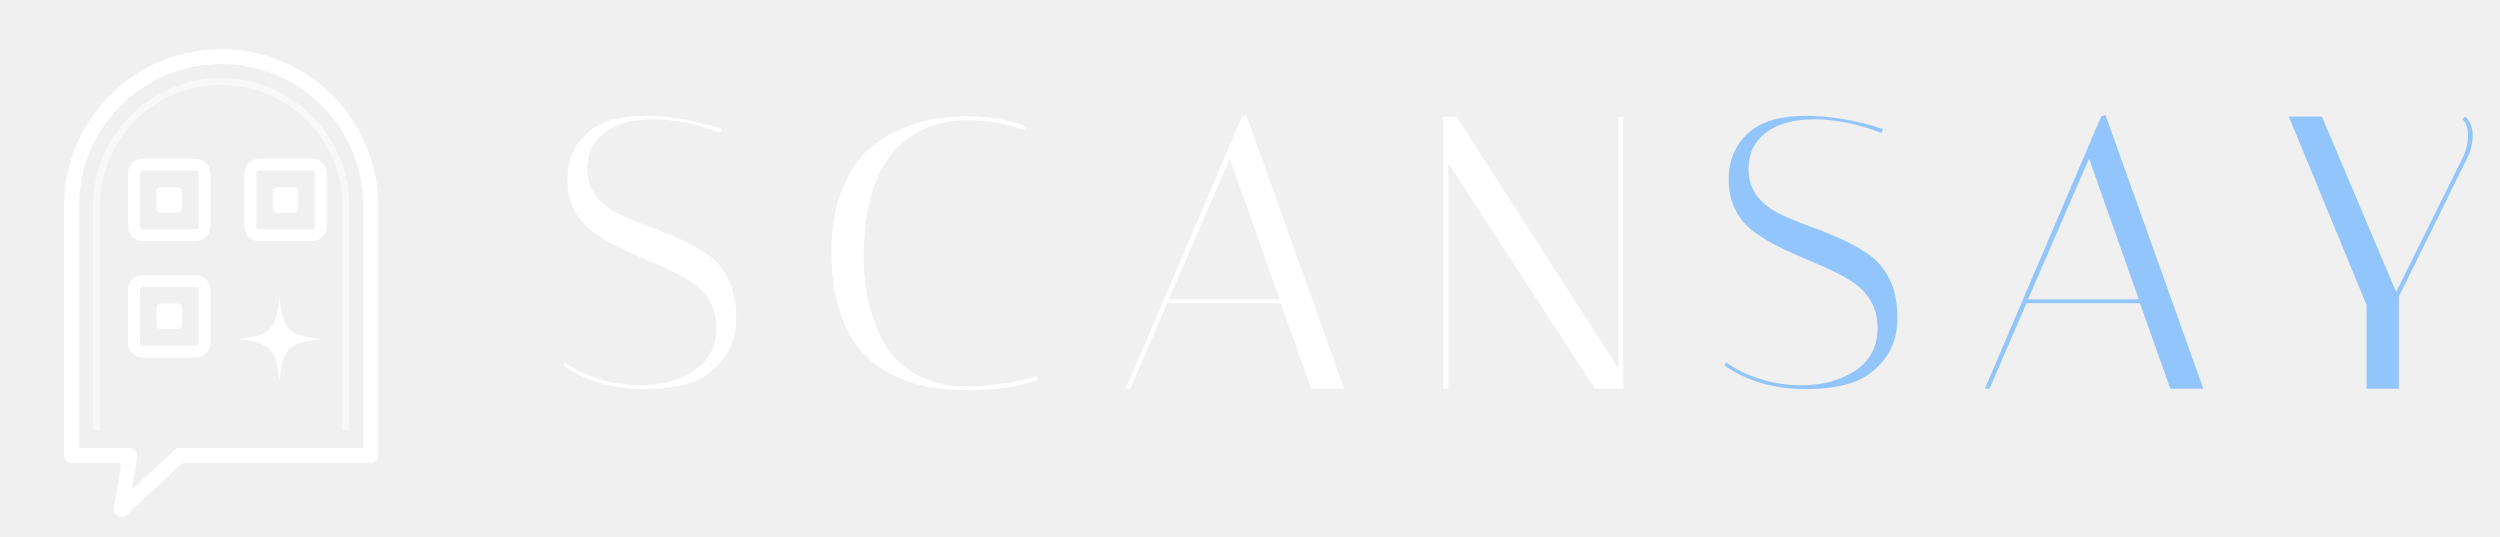
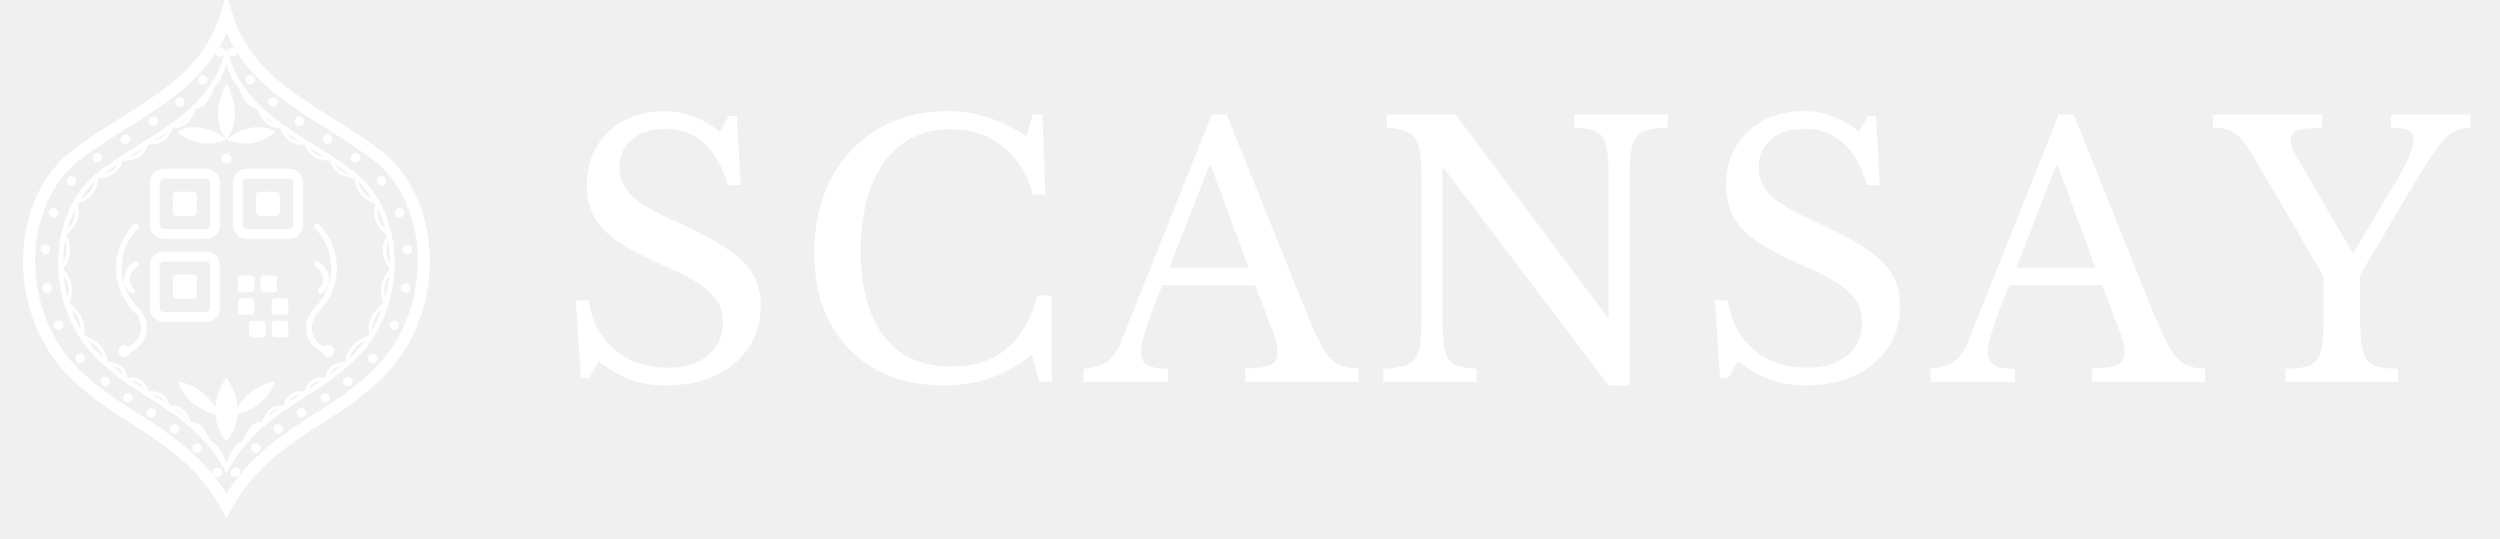
- <svg xmlns="http://www.w3.org/2000/svg" viewBox="0 0 373 80" width="373" height="80">
-   <defs>
-     <linearGradient id="sg" x1="0" y1="0" x2="1" y2="1">
-       <stop offset="0" stop-color="#3B82F6" />
-       <stop offset="1" stop-color="#1D4ED8" />
-     </linearGradient>
-   </defs>
-   <g transform="translate(2 1) scale(.62)">
-     <path d="M14 108 V48 A36 36 0 0 1 86 48 V108 H40 L26 121 L28 108 Z" fill="none" stroke="#FFFFFF" stroke-width="3.6" stroke-linejoin="round" />
-     <path d="M20 102 V48 A30 30 0 0 1 80 48 V102" fill="none" stroke="#FFFFFF" stroke-width="1.62" opacity=".55" />
-     <rect x="29" y="38" width="17" height="17" rx="2.2" fill="none" stroke="#FFFFFF" stroke-width="2.88" />
-     <rect x="34.44" y="43.44" width="6.12" height="6.12" rx="1" fill="#FFFFFF" />
-     <rect x="57" y="38" width="17" height="17" rx="2.2" fill="none" stroke="#FFFFFF" stroke-width="2.88" />
-     <rect x="62.44" y="43.44" width="6.12" height="6.12" rx="1" fill="#FFFFFF" />
-     <rect x="29" y="66" width="17" height="17" rx="2.2" fill="none" stroke="#FFFFFF" stroke-width="2.88" />
-     <rect x="34.44" y="71.44" width="6.12" height="6.12" rx="1" fill="#FFFFFF" />
-     <path d="M64 70 C65 78 66 79 74 80 C66 81 65 82 64 90 C63 82 62 81 54 80 C62 79 63 78 64 70 Z" fill="#FFFFFF" />
+ <svg xmlns="http://www.w3.org/2000/svg" viewBox="0 0 288 62" width="288" height="62">
+   <g transform="translate(0 0) scale(0.4347826)">
+     <g fill="none" stroke="#FFFFFF">
+       <path d="M60.00 4.00 C66.00 24.00 86.00 30.00 101.00 42.00 C117.00 56.00 116.00 86.00 98.00 101.00 C86.00 112.00 70.00 116.00 60.00 134.00 C50.00 116.00 34.00 112.00 22.00 101.00 C4.00 86.00 3.00 56.00 19.00 42.00 C34.00 30.00 54.00 24.00 60.00 4.00 Z" stroke-width="3.2" />
+       <path d="M60.00 14.88 C65.04 31.68 81.84 36.72 94.44 46.80 C107.88 58.56 107.04 83.76 91.92 96.36 C81.84 105.60 68.40 108.96 60.00 124.08 C51.60 108.96 38.16 105.60 28.08 96.36 C12.96 83.76 12.12 58.56 25.56 46.80 C38.16 36.72 54.96 31.68 60.00 14.88 Z" stroke-width="1.3" />
+     </g>
+     <g fill="#FFFFFF">
+       <circle cx="61.64" cy="13.78" r="1.25" />
+       <circle cx="66.28" cy="21.11" r="1.25" />
+       <circle cx="72.34" cy="27.06" r="1.25" />
+       <circle cx="79.34" cy="32.14" r="1.25" />
+       <circle cx="86.78" cy="36.87" r="1.25" />
+       <circle cx="94.18" cy="41.74" r="1.25" />
+       <circle cx="101.07" cy="47.91" r="1.25" />
+       <circle cx="105.83" cy="56.37" r="1.25" />
+       <circle cx="107.97" cy="66.10" r="1.25" />
+       <circle cx="107.51" cy="76.31" r="1.25" />
+       <circle cx="104.45" cy="86.19" r="1.25" />
+       <circle cx="98.77" cy="94.96" r="1.25" />
+       <circle cx="92.13" cy="101.09" r="1.25" />
+       <circle cx="86.13" cy="105.36" r="1.25" />
+       <circle cx="79.91" cy="109.37" r="1.25" />
+       <circle cx="73.71" cy="113.65" r="1.25" />
+       <circle cx="67.79" cy="118.73" r="1.25" />
+       <circle cx="62.41" cy="125.16" r="1.25" />
+       <circle cx="57.59" cy="125.16" r="1.25" />
+       <circle cx="52.21" cy="118.73" r="1.25" />
+       <circle cx="46.29" cy="113.65" r="1.25" />
+       <circle cx="40.09" cy="109.37" r="1.25" />
+       <circle cx="33.87" cy="105.36" r="1.25" />
+       <circle cx="27.87" cy="101.09" r="1.25" />
+       <circle cx="21.23" cy="94.96" r="1.25" />
+       <circle cx="15.55" cy="86.19" r="1.25" />
+       <circle cx="12.49" cy="76.31" r="1.25" />
+       <circle cx="12.03" cy="66.10" r="1.25" />
+       <circle cx="14.17" cy="56.37" r="1.25" />
+       <circle cx="18.93" cy="47.91" r="1.25" />
+       <circle cx="25.82" cy="41.74" r="1.25" />
+       <circle cx="33.22" cy="36.87" r="1.25" />
+       <circle cx="40.66" cy="32.14" r="1.25" />
+       <circle cx="47.66" cy="27.06" r="1.25" />
+       <circle cx="53.72" cy="21.11" r="1.25" />
+       <circle cx="58.36" cy="13.78" r="1.25" />
+     </g>
+     <g fill="none" stroke="#FFFFFF" stroke-width=".9">
+       <path d="M60.00 14.88 Q61.61 21.83 63.43 22.38" />
+       <path d="M63.43 22.38 Q65.50 28.55 68.37 28.38" />
+       <path d="M68.37 28.38 Q70.52 33.96 74.39 33.36" />
+       <path d="M74.39 33.36 Q76.31 38.45 81.03 37.78" />
+       <path d="M81.03 37.78 Q82.51 42.48 87.86 42.10" />
+       <path d="M87.86 42.10 Q88.75 46.57 94.44 46.80" />
+       <path d="M94.44 46.80 Q94.44 51.86 99.97 53.68" />
+       <path d="M99.97 53.68 Q98.52 58.91 103.12 62.08" />
+       <path d="M103.12 62.08 Q100.33 67.06 103.89 71.27" />
+       <path d="M103.89 71.27 Q99.90 75.61 102.28 80.52" />
+       <path d="M102.28 80.52 Q97.24 83.86 98.29 89.13" />
+       <path d="M98.29 89.13 Q92.35 91.12 91.92 96.36" />
+       <path d="M91.92 96.36 Q86.91 96.32 86.64 100.57" />
+       <path d="M86.64 100.57 Q81.86 99.91 81.03 104.29" />
+       <path d="M81.03 104.29 Q76.68 103.33 75.33 108.02" />
+       <path d="M75.33 108.02 Q71.55 107.08 69.77 112.23" />
+       <path d="M69.77 112.23 Q66.65 111.67 64.58 117.42" />
+       <path d="M64.58 117.42 Q62.14 117.55 60.00 124.08" />
+       <path d="M60.00 124.08 Q57.86 117.55 55.42 117.42" />
+       <path d="M55.42 117.42 Q53.35 111.67 50.23 112.23" />
+       <path d="M50.23 112.23 Q48.45 107.08 44.67 108.02" />
+       <path d="M44.67 108.02 Q43.32 103.33 38.97 104.29" />
+       <path d="M38.97 104.29 Q38.14 99.91 33.36 100.57" />
+       <path d="M33.36 100.57 Q33.09 96.32 28.08 96.36" />
+       <path d="M28.08 96.36 Q27.65 91.12 21.71 89.13" />
+       <path d="M21.71 89.13 Q22.76 83.86 17.72 80.52" />
+       <path d="M17.72 80.52 Q20.10 75.61 16.11 71.27" />
+       <path d="M16.11 71.27 Q19.67 67.06 16.88 62.08" />
+       <path d="M16.88 62.08 Q21.48 58.91 20.03 53.68" />
+       <path d="M20.03 53.68 Q25.56 51.86 25.56 46.80" />
+       <path d="M25.56 46.80 Q31.25 46.57 32.14 42.10" />
+       <path d="M32.14 42.10 Q37.49 42.48 38.97 37.78" />
+       <path d="M38.97 37.78 Q43.69 38.45 45.62 33.36" />
+       <path d="M45.62 33.36 Q49.48 33.96 51.63 28.38" />
+       <path d="M51.63 28.38 Q54.50 28.55 56.57 22.38" />
+       <path d="M56.57 22.38 Q58.39 21.83 60.00 14.88" />
+     </g>
+     <g fill="none" stroke="#FFFFFF" stroke-width="1.5" stroke-linecap="round">
+       <path d="M36 60 C30 66 30 76 36 82 C40 86 38 92 33 93 M36 70 C33 72 33 75 35 77" />
+       <path d="M36 60 C30 66 30 76 36 82 C40 86 38 92 33 93 M36 70 C33 72 33 75 35 77" transform="translate(120 0) scale(-1 1)" />
+     </g>
+     <g fill="#FFFFFF">
+       <circle cx="33" cy="93" r="1.6" />
+       <circle cx="87" cy="93" r="1.6" />
+       <circle cx="60" cy="42" r="1.3" />
+     </g>
+     <path d="M60 22 C63 28 63 33 60 37 C57 33 57 28 60 22 Z" fill="#FFFFFF" />
+     <path d="M60 37 C55 33 50 33 47 35 C51 38 55 39 60 37 Z M60 37 C65 33 70 33 73 35 C69 38 65 39 60 37 Z" fill="#FFFFFF" />
+     <path d="M60 100 C56 106 56 112 60 117 C64 112 64 106 60 100 Z" fill="#FFFFFF" />
+     <path d="M47 101 C52 102 56 105 58 110 C53 109 49 106 47 101 Z M73 101 C68 102 64 105 62 110 C67 109 71 106 73 101 Z" fill="#FFFFFF" />
+     <rect x="41" y="46" width="16" height="16" rx="2.4" fill="none" stroke="#FFFFFF" stroke-width="2.6" />
+     <rect x="45.8" y="50.8" width="6.4" height="6.4" rx="1" fill="#FFFFFF" />
+     <rect x="63" y="46" width="16" height="16" rx="2.4" fill="none" stroke="#FFFFFF" stroke-width="2.6" />
+     <rect x="67.8" y="50.8" width="6.4" height="6.4" rx="1" fill="#FFFFFF" />
+     <rect x="41" y="68" width="16" height="16" rx="2.4" fill="none" stroke="#FFFFFF" stroke-width="2.6" />
+     <rect x="45.8" y="72.8" width="6.4" height="6.4" rx="1" fill="#FFFFFF" />
+     <rect x="63" y="73" width="4.4" height="4.4" rx=".9" fill="#FFFFFF" />
+     <rect x="69" y="73" width="4.4" height="4.4" rx=".9" fill="#FFFFFF" />
+     <rect x="63" y="79" width="4.4" height="4.4" rx=".9" fill="#FFFFFF" />
+     <rect x="72" y="85" width="4.4" height="4.4" rx=".9" fill="#FFFFFF" />
+     <rect x="66" y="85" width="4.4" height="4.4" rx=".9" fill="#FFFFFF" />
+     <rect x="72" y="79" width="4.4" height="4.4" rx=".9" fill="#FFFFFF" />
  </g>
-   <g transform="translate(82.00 58)">
-     <path d="M25.462 -38.164Q20.184 -40.194 15.515 -40.194Q10.846 -40.194 8.236 -38.222Q5.626 -36.25 5.626 -32.77Q5.626 -28.536 10.034 -26.216Q12.006 -25.23 14.355 -24.389Q16.704 -23.548 19.082 -22.504Q21.46 -21.46 23.432 -20.126Q25.404 -18.792 26.622 -16.443Q27.84 -14.094 27.84 -10.469Q27.84 -6.844 25.81 -4.292Q23.78 -1.74 20.909 -0.841Q18.038 0.058 14.21 0.058Q7.076 0.058 2.03 -3.48L2.32 -3.944Q4.234 -2.436 7.279 -1.479Q10.324 -0.522 13.514 -0.522Q18.212 -0.522 21.547 -2.697Q24.882 -4.872 24.882 -9.106Q24.882 -13.746 20.474 -16.356Q18.502 -17.516 16.153 -18.502Q13.804 -19.488 11.426 -20.561Q9.048 -21.634 7.076 -22.968Q2.668 -25.868 2.668 -31.204Q2.668 -35.438 5.51 -38.077Q8.352 -40.716 14.065 -40.716Q19.778 -40.716 25.694 -38.744Z M62.292 0.232Q51.446 0.232 46.226 -5.916Q44.37 -8.12 43.21 -11.774Q42.05 -15.428 42.05 -20.648Q42.05 -25.868 43.761 -30.015Q45.472 -34.162 48.43 -36.424Q54.172 -40.658 62.292 -40.658Q64.612 -40.658 66.816 -40.281Q69.02 -39.904 70.122 -39.498L71.166 -39.092L70.992 -38.512Q67.048 -40.078 62.292 -40.078Q56.144 -40.078 52.026 -36.076Q48.894 -33.118 47.618 -27.376Q46.864 -24.128 46.864 -19.43Q46.864 -14.732 48.198 -10.759Q49.532 -6.786 51.243 -4.872Q52.954 -2.958 55.39 -1.827Q57.826 -0.696 59.276 -0.522Q60.726 -0.348 62.785 -0.348Q64.844 -0.348 67.454 -0.754Q70.064 -1.16 71.398 -1.508L72.732 -1.914L72.906 -1.334Q68.498 0.232 62.292 0.232Z M86.652 0.0H85.956L103.298 -40.6L103.936 -40.89L118.552 0.0H113.622L109.098 -12.76H92.162ZM101.5 -34.336 92.394 -13.34H108.924Z M134.096 0.0H133.342V-40.6H135.314L159.442 -3.074V-40.6H160.196V0.0H155.962L134.096 -33.64Z" fill="#FFFFFF" />
-     <g transform="translate(173.25 0)">
-       <path d="M25.462 -38.164Q20.184 -40.194 15.515 -40.194Q10.846 -40.194 8.236 -38.222Q5.626 -36.25 5.626 -32.77Q5.626 -28.536 10.034 -26.216Q12.006 -25.23 14.355 -24.389Q16.704 -23.548 19.082 -22.504Q21.46 -21.46 23.432 -20.126Q25.404 -18.792 26.622 -16.443Q27.84 -14.094 27.84 -10.469Q27.84 -6.844 25.81 -4.292Q23.78 -1.74 20.909 -0.841Q18.038 0.058 14.21 0.058Q7.076 0.058 2.03 -3.48L2.32 -3.944Q4.234 -2.436 7.279 -1.479Q10.324 -0.522 13.514 -0.522Q18.212 -0.522 21.547 -2.697Q24.882 -4.872 24.882 -9.106Q24.882 -13.746 20.474 -16.356Q18.502 -17.516 16.153 -18.502Q13.804 -19.488 11.426 -20.561Q9.048 -21.634 7.076 -22.968Q2.668 -25.868 2.668 -31.204Q2.668 -35.438 5.51 -38.077Q8.352 -40.716 14.065 -40.716Q19.778 -40.716 25.694 -38.744Z M41.586 0.0H40.89L58.232 -40.6L58.87 -40.89L73.486 0.0H68.556L64.032 -12.76H47.096ZM56.434 -34.336 47.328 -13.34H63.858Z M112.578 -40.6Q113.68 -39.498 113.68 -37.758Q113.68 -36.308 113.042 -34.8L102.66 -13.746V0.0H97.846V-12.47L86.246 -40.6H91.176L102.254 -14.442L112.346 -34.8Q112.984 -36.25 112.984 -37.816Q112.984 -39.382 112.114 -40.252Z" fill="#93C5FD" />
-     </g>
+   <g transform="translate(64 44)">
+     <path d="M2.92 -0.44 2.32 -9.4H3.8Q4.36 -5.76 6.82 -3.7Q9.28 -1.64 12.88 -1.64Q15.84 -1.64 17.56 -3.06Q19.28 -4.48 19.28 -6.84Q19.28 -8.2 18.66 -9.26Q18.04 -10.32 16.52 -11.32Q15.0 -12.32 12.28 -13.48Q8.96 -14.96 7.06 -16.28Q5.16 -17.6 4.38 -19.14Q3.6 -20.68 3.6 -22.72Q3.6 -25.2 4.74 -27.12Q5.88 -29.04 7.9 -30.12Q9.92 -31.2 12.56 -31.2Q15.92 -31.2 18.92 -28.84L19.96 -30.64H20.88L21.32 -22.68H19.84Q18.88 -25.96 17.06 -27.56Q15.24 -29.16 12.68 -29.16Q10.24 -29.16 8.8 -27.94Q7.36 -26.72 7.36 -24.72Q7.36 -22.84 8.72 -21.5Q10.08 -20.16 13.48 -18.64Q17.44 -16.88 19.66 -15.4Q21.88 -13.92 22.76 -12.36Q23.64 -10.8 23.64 -8.68Q23.64 -6.0 22.26 -3.96Q20.88 -1.92 18.44 -0.76Q16.0 0.4 12.76 0.4Q10.48 0.4 8.66 -0.26Q6.84 -0.92 4.96 -2.4L3.84 -0.44Z M54.24 -28.32 54.96 -30.8H56.08L56.44 -21.6H54.96Q54.08 -25.08 51.56 -27.1Q49.04 -29.12 45.48 -29.12Q42.24 -29.12 39.94 -27.44Q37.64 -25.76 36.4 -22.62Q35.16 -19.48 35.16 -15.12Q35.16 -8.72 37.86 -5.24Q40.56 -1.76 45.6 -1.76Q53.32 -1.76 55.52 -9.96H57.16V0.0H55.76L54.84 -3.16Q50.64 0.4 44.68 0.4Q40.16 0.4 36.82 -1.48Q33.48 -3.36 31.64 -6.78Q29.8 -10.2 29.8 -14.88Q29.8 -19.72 31.74 -23.4Q33.68 -27.08 37.14 -29.14Q40.6 -31.2 45.12 -31.2Q47.52 -31.2 49.66 -30.52Q51.8 -29.84 54.24 -28.32Z M60.84 0.0V-1.52Q62.68 -1.72 63.6 -2.38Q64.52 -3.04 65.2 -4.76L75.6 -30.8H77.32L86.4 -8.24Q87.32 -6.0 88.0 -4.66Q88.68 -3.32 89.32 -2.66Q89.96 -2.0 90.7 -1.78Q91.44 -1.56 92.48 -1.56V0.0H79.44V-1.56Q81.56 -1.56 82.36 -1.96Q83.16 -2.36 83.16 -3.28Q83.16 -4.08 82.98 -4.78Q82.8 -5.48 82.24 -6.84L80.6 -11.16H69.92Q68.56 -7.88 68.0 -6.08Q67.44 -4.28 67.44 -3.48Q67.44 -2.36 68.18 -1.94Q68.92 -1.52 70.56 -1.52V0.0ZM70.72 -13.16H79.84L75.48 -24.96H75.32Z M121.32 0.4 102.32 -24.64H102.16V-7.56Q102.16 -4.92 102.44 -3.66Q102.72 -2.4 103.58 -2.0Q104.44 -1.6 106.12 -1.52V0.0H95.36V-1.52Q97.24 -1.6 98.18 -2.0Q99.12 -2.4 99.44 -3.6Q99.76 -4.8 99.76 -7.28V-23.52Q99.76 -25.8 99.48 -27.0Q99.2 -28.2 98.34 -28.7Q97.48 -29.2 95.76 -29.28V-30.8H103.68L121.16 -7.48H121.32V-23.24Q121.32 -25.88 121.04 -27.14Q120.76 -28.4 119.92 -28.82Q119.08 -29.24 117.36 -29.28V-30.8H128.12V-29.28Q126.24 -29.24 125.3 -28.82Q124.36 -28.4 124.04 -27.2Q123.72 -26.0 123.72 -23.52V0.4Z M134.16 -0.44 133.56 -9.4H135.04Q135.6 -5.76 138.06 -3.7Q140.52 -1.64 144.12 -1.64Q147.08 -1.64 148.8 -3.06Q150.52 -4.48 150.52 -6.84Q150.52 -8.2 149.9 -9.26Q149.28 -10.32 147.76 -11.32Q146.24 -12.32 143.52 -13.48Q140.2 -14.96 138.3 -16.28Q136.4 -17.6 135.62 -19.14Q134.84 -20.68 134.84 -22.72Q134.84 -25.2 135.98 -27.12Q137.12 -29.04 139.14 -30.12Q141.16 -31.2 143.8 -31.2Q147.16 -31.2 150.16 -28.84L151.2 -30.64H152.12L152.56 -22.68H151.08Q150.12 -25.96 148.3 -27.56Q146.48 -29.16 143.92 -29.16Q141.48 -29.16 140.04 -27.94Q138.6 -26.72 138.6 -24.72Q138.6 -22.84 139.96 -21.5Q141.32 -20.16 144.72 -18.64Q148.68 -16.88 150.9 -15.4Q153.12 -13.92 154.0 -12.36Q154.88 -10.8 154.88 -8.68Q154.88 -6.0 153.5 -3.96Q152.12 -1.92 149.68 -0.76Q147.24 0.4 144.0 0.4Q141.72 0.4 139.9 -0.26Q138.08 -0.92 136.2 -2.4L135.08 -0.44Z M158.4 0.0V-1.52Q160.24 -1.72 161.16 -2.38Q162.08 -3.04 162.76 -4.76L173.16 -30.8H174.88L183.96 -8.24Q184.88 -6.0 185.56 -4.66Q186.24 -3.32 186.88 -2.66Q187.52 -2.0 188.26 -1.78Q189.0 -1.56 190.04 -1.56V0.0H177.0V-1.56Q179.12 -1.56 179.92 -1.96Q180.72 -2.36 180.72 -3.28Q180.72 -4.08 180.54 -4.78Q180.36 -5.48 179.8 -6.84L178.16 -11.16H167.48Q166.12 -7.88 165.56 -6.08Q165 -4.28 165 -3.48Q165 -2.36 165.74 -1.94Q166.48 -1.52 168.12 -1.52V0.0ZM168.28 -13.16H177.4L173.04 -24.96H172.88Z M195.68 -25.84Q194.88 -27.24 194.2 -27.98Q193.52 -28.72 192.78 -29.0Q192.04 -29.28 190.92 -29.28V-30.8H203.52V-29.28Q201.56 -29.28 200.72 -28.98Q199.88 -28.68 199.88 -27.92Q199.88 -27.08 200.8 -25.52L207.0 -14.92H207.16L211.68 -22.52Q212.96 -24.64 213.5 -25.9Q214.04 -27.16 214.04 -27.92Q214.04 -28.68 213.46 -28.98Q212.88 -29.28 211.44 -29.28V-30.8H220.6V-29.28Q219.48 -29.28 218.62 -28.8Q217.76 -28.32 216.72 -26.9Q215.68 -25.48 214.04 -22.72L207.88 -12.32V-7.56Q207.88 -4.96 208.18 -3.66Q208.48 -2.36 209.4 -1.94Q210.32 -1.52 212.24 -1.52V0.0H199.28V-1.52Q201.2 -1.52 202.14 -1.94Q203.08 -2.36 203.38 -3.6Q203.68 -4.84 203.68 -7.28V-12.16Z" fill="#FFFFFF" />
  </g>
</svg>
